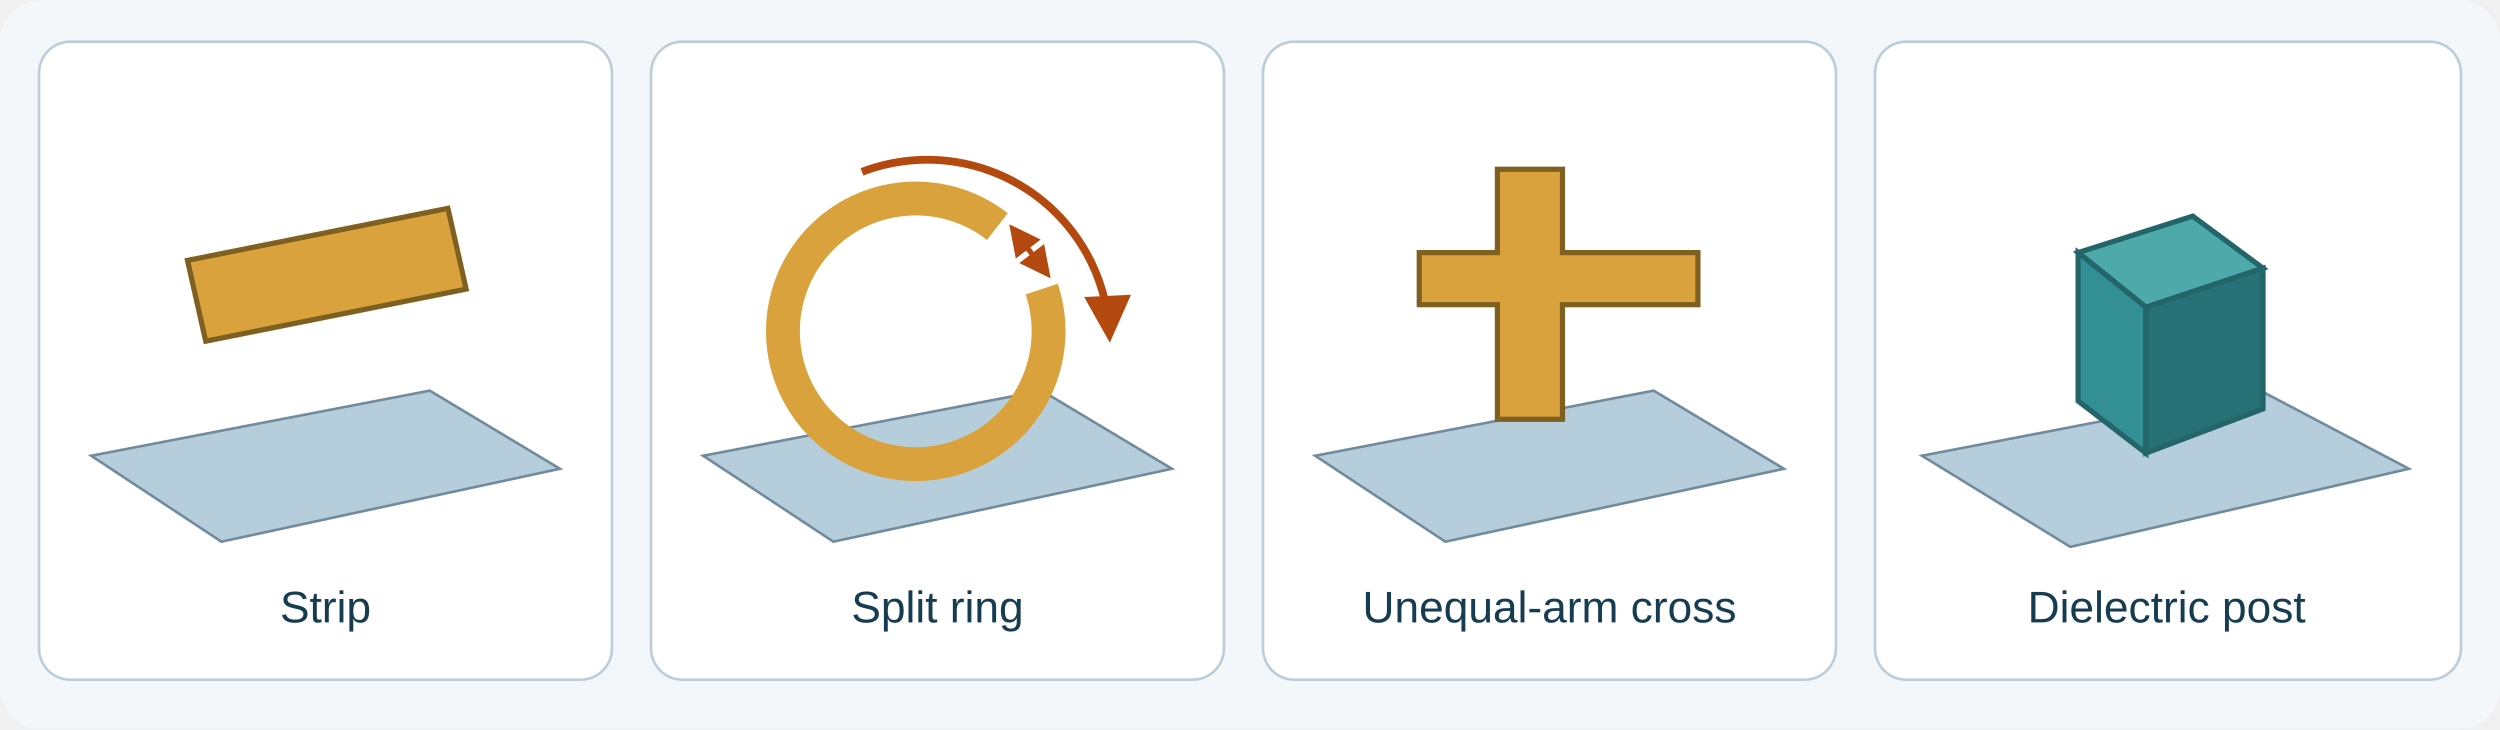
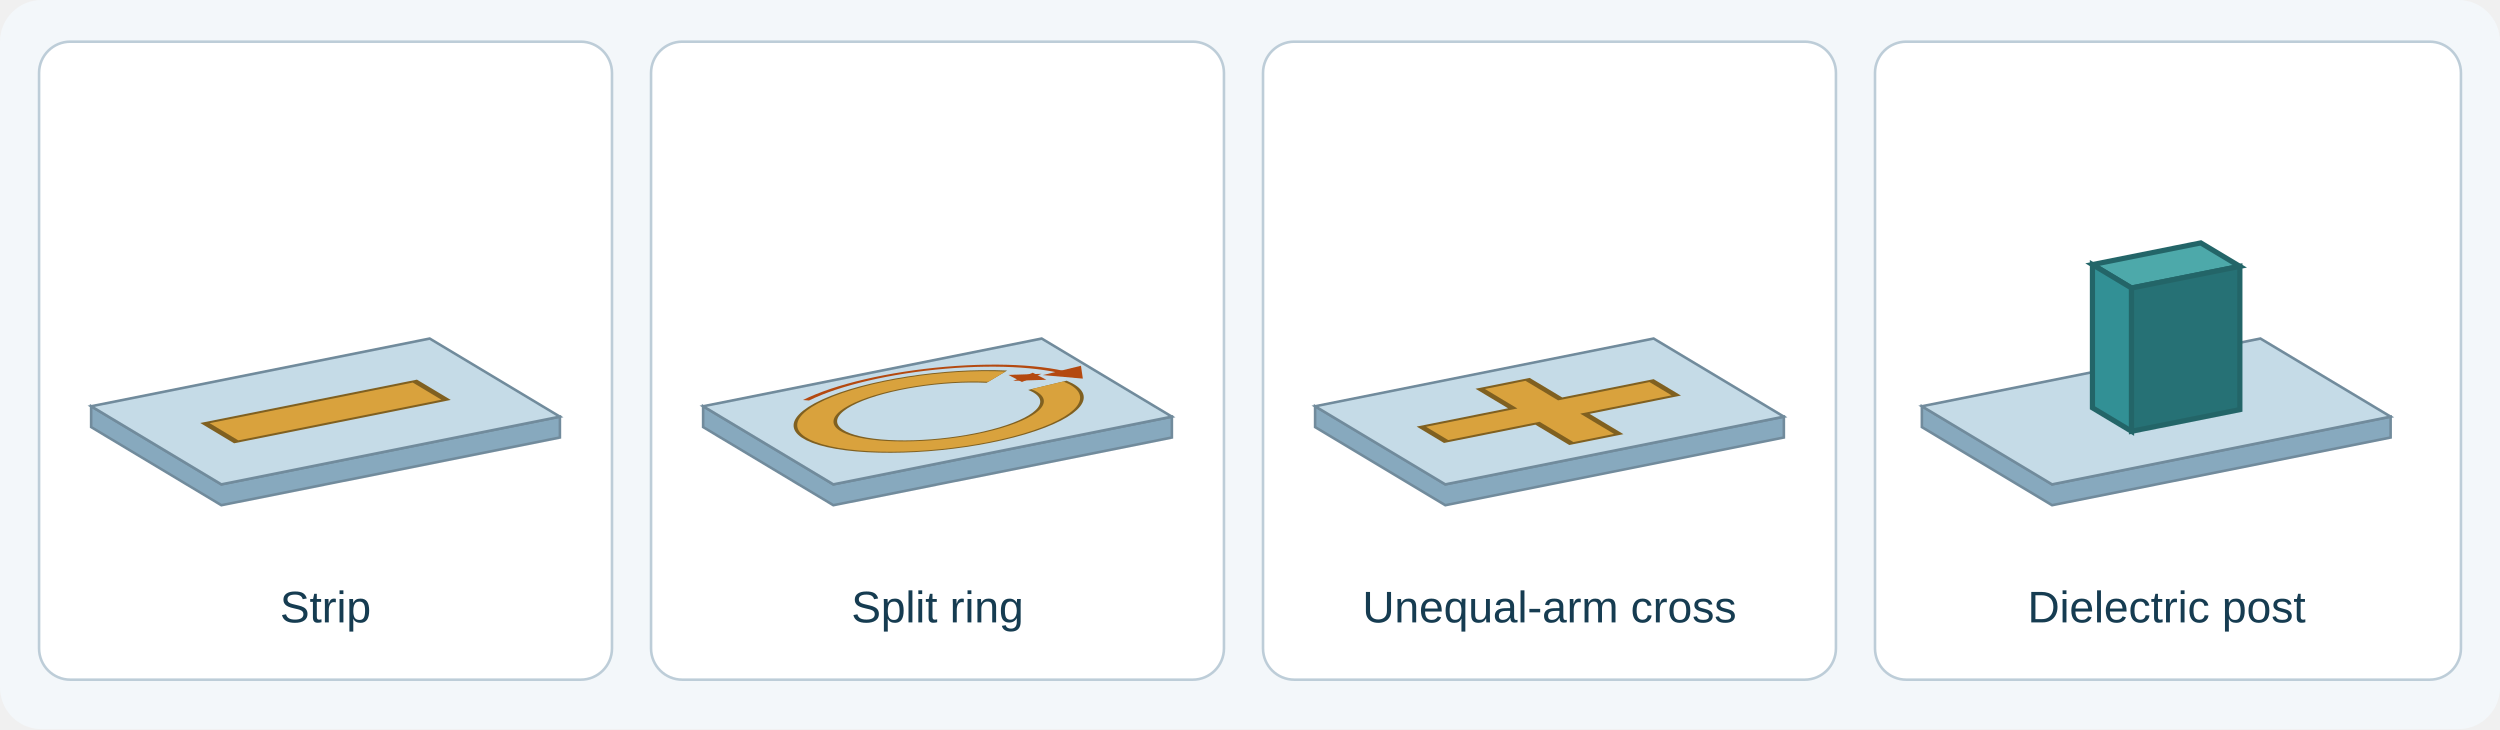
<svg xmlns="http://www.w3.org/2000/svg" viewBox="0 0 960 280" role="img" aria-labelledby="title desc">
  <defs>
    <marker id="arrow" viewBox="0 0 10 10" refX="8" refY="5" markerWidth="6" markerHeight="6" orient="auto-start-reverse">
      <path d="M0 0L10 5L0 10Z" fill="#b44910" />
    </marker>
  </defs>
  <rect width="960" height="280" rx="16" fill="#f3f7fa" />
  <g fill="#fff" stroke="#bdcdd8">
    <rect x="15" y="16" width="220" height="245" rx="12" />
    <rect x="250" y="16" width="220" height="245" rx="12" />
    <rect x="485" y="16" width="220" height="245" rx="12" />
    <rect x="720" y="16" width="225" height="245" rx="12" />
  </g>
-   <g fill="#b6cddc" stroke="#718b9c">
-     <path d="M35 175L165 150L215 180L85 208Z" />
-     <path d="M270 175L400 150L450 180L320 208Z" />
-     <path d="M505 175L635 150L685 180L555 208Z" />
-     <path d="M738 175L868 150L925 180L795 210Z" />
+   <defs>
+     <g id="slab">
+       <path d="M0 0L50 30L180 4V12L50 38L0 8Z" fill="#87a9be" stroke="#718b9c" />
+       <path d="M0 0L130 -26L180 4L50 30Z" fill="#c5dbe7" stroke="#718b9c" />
+     </g>
+   </defs>
+   <use href="#slab" x="35" y="156" />
+   <use href="#slab" x="270" y="156" />
+   <use href="#slab" x="505" y="156" />
+   <use href="#slab" x="738" y="156" />
+   <g transform="matrix(1.3 -.26 .5 .30 35 156)">
+     <rect x="19" y="38" width="62" height="24" fill="#d9a23d" stroke="#806020" stroke-width="2" />
  </g>
-   <path d="M72 100L172 80L179 111L79 131Z" fill="#d9a23d" stroke="#806020" stroke-width="2" />
-   <path d="M383 87A51 51 0 1 0 400 111" fill="none" stroke="#d9a23d" stroke-width="13" />
-   <path d="M331 66A70 70 0 0 1 426 128" fill="none" stroke="#b44910" stroke-width="3" marker-end="url(#arrow)" />
-   <path d="M389 88L402 105" stroke="#b44910" stroke-width="2" marker-start="url(#arrow)" marker-end="url(#arrow)" />
-   <path d="M575 65H600V97H652V117H600V161H575V117H545V97H575Z" fill="#d9a23d" stroke="#806020" stroke-width="2" />
-   <path d="M798 97L842 83L869 103L824 118Z" fill="#4da9aa" stroke="#236568" stroke-width="2" />
-   <path d="M798 97L824 118V174L798 154Z" fill="#329095" stroke="#236568" stroke-width="2" />
-   <path d="M824 118L869 103V157L824 174Z" fill="#267175" stroke="#236568" stroke-width="2" />
+   <g transform="matrix(1.3 -.26 .5 .30 270 156)">
+     <path d="M76 28A34 34 0 1 0 84 46" fill="none" stroke="#806020" stroke-width="12" />
+     <path d="M76 28A34 34 0 1 0 84 46" fill="none" stroke="#d9a23d" stroke-width="10" />
+     <path d="M25 14A44 44 0 0 1 94 44" fill="none" stroke="#b44910" stroke-width="2" marker-end="url(#arrow)" />
+     <path d="M80 30L85 39" stroke="#b44910" stroke-width="1.4" marker-start="url(#arrow)" marker-end="url(#arrow)" />
+   </g>
+   <g transform="matrix(1.3 -.26 .5 .30 505 156)">
+     <path d="M43 15H57V40H84V59H57V85H43V59H16V40H43Z" fill="#d9a23d" stroke="#806020" stroke-width="2" />
+   </g>
+   <path d="M803.5 101.6L845.1 93.28L860.1 102.28L818.5 110.6Z" fill="#4da9aa" stroke="#236568" stroke-width="2" />
+   <path d="M803.5 101.6L818.5 110.6V165.6L803.5 156.6Z" fill="#329095" stroke="#236568" stroke-width="2" />
+   <path d="M818.5 110.6L860.1 102.28V157.28L818.5 165.6Z" fill="#267175" stroke="#236568" stroke-width="2" />
  <g font-family="Arial,sans-serif" font-size="17" fill="#163c51" text-anchor="middle">
    <text x="125" y="239">Strip</text>
    <text x="360" y="239">Split ring</text>
    <text x="595" y="239">Unequal-arm cross</text>
    <text x="832" y="239">Dielectric post</text>
  </g>
</svg>
